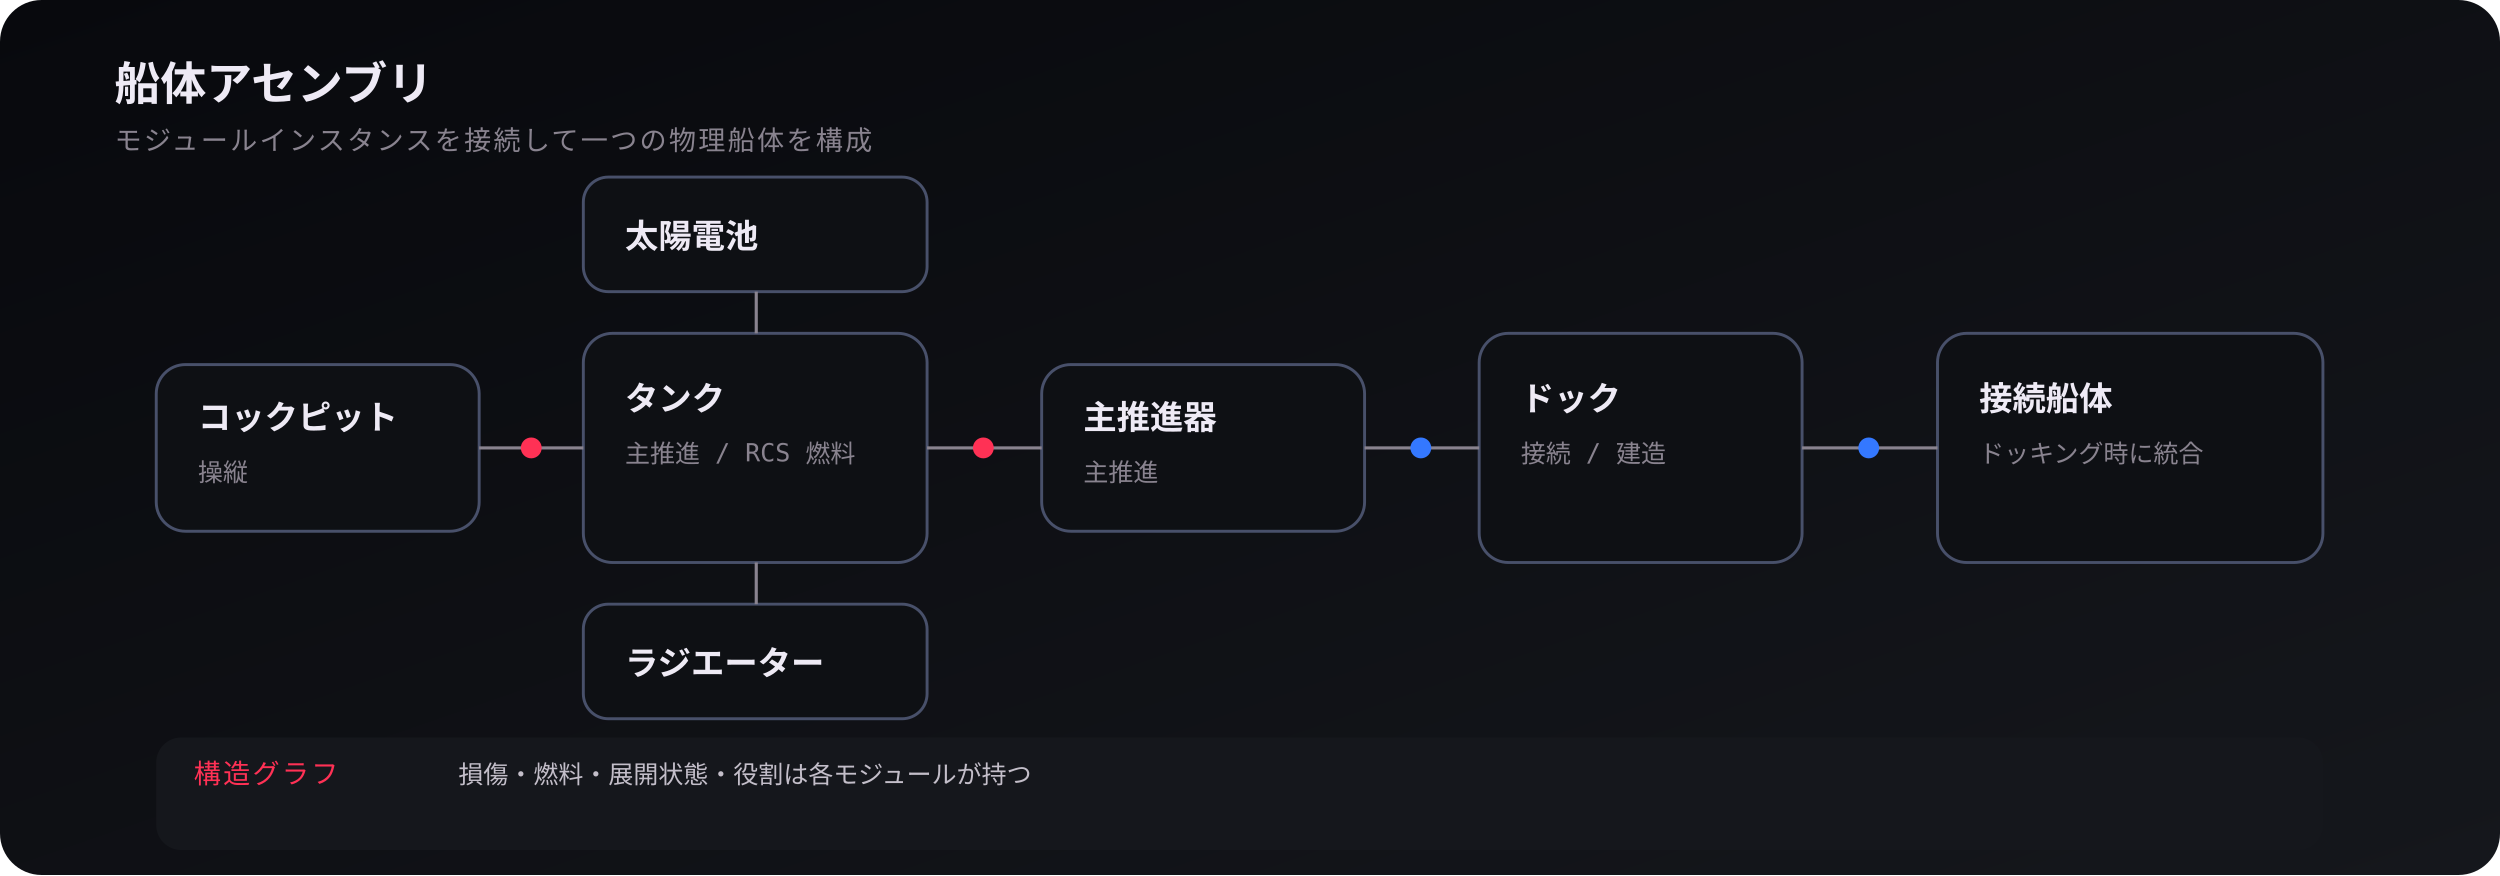
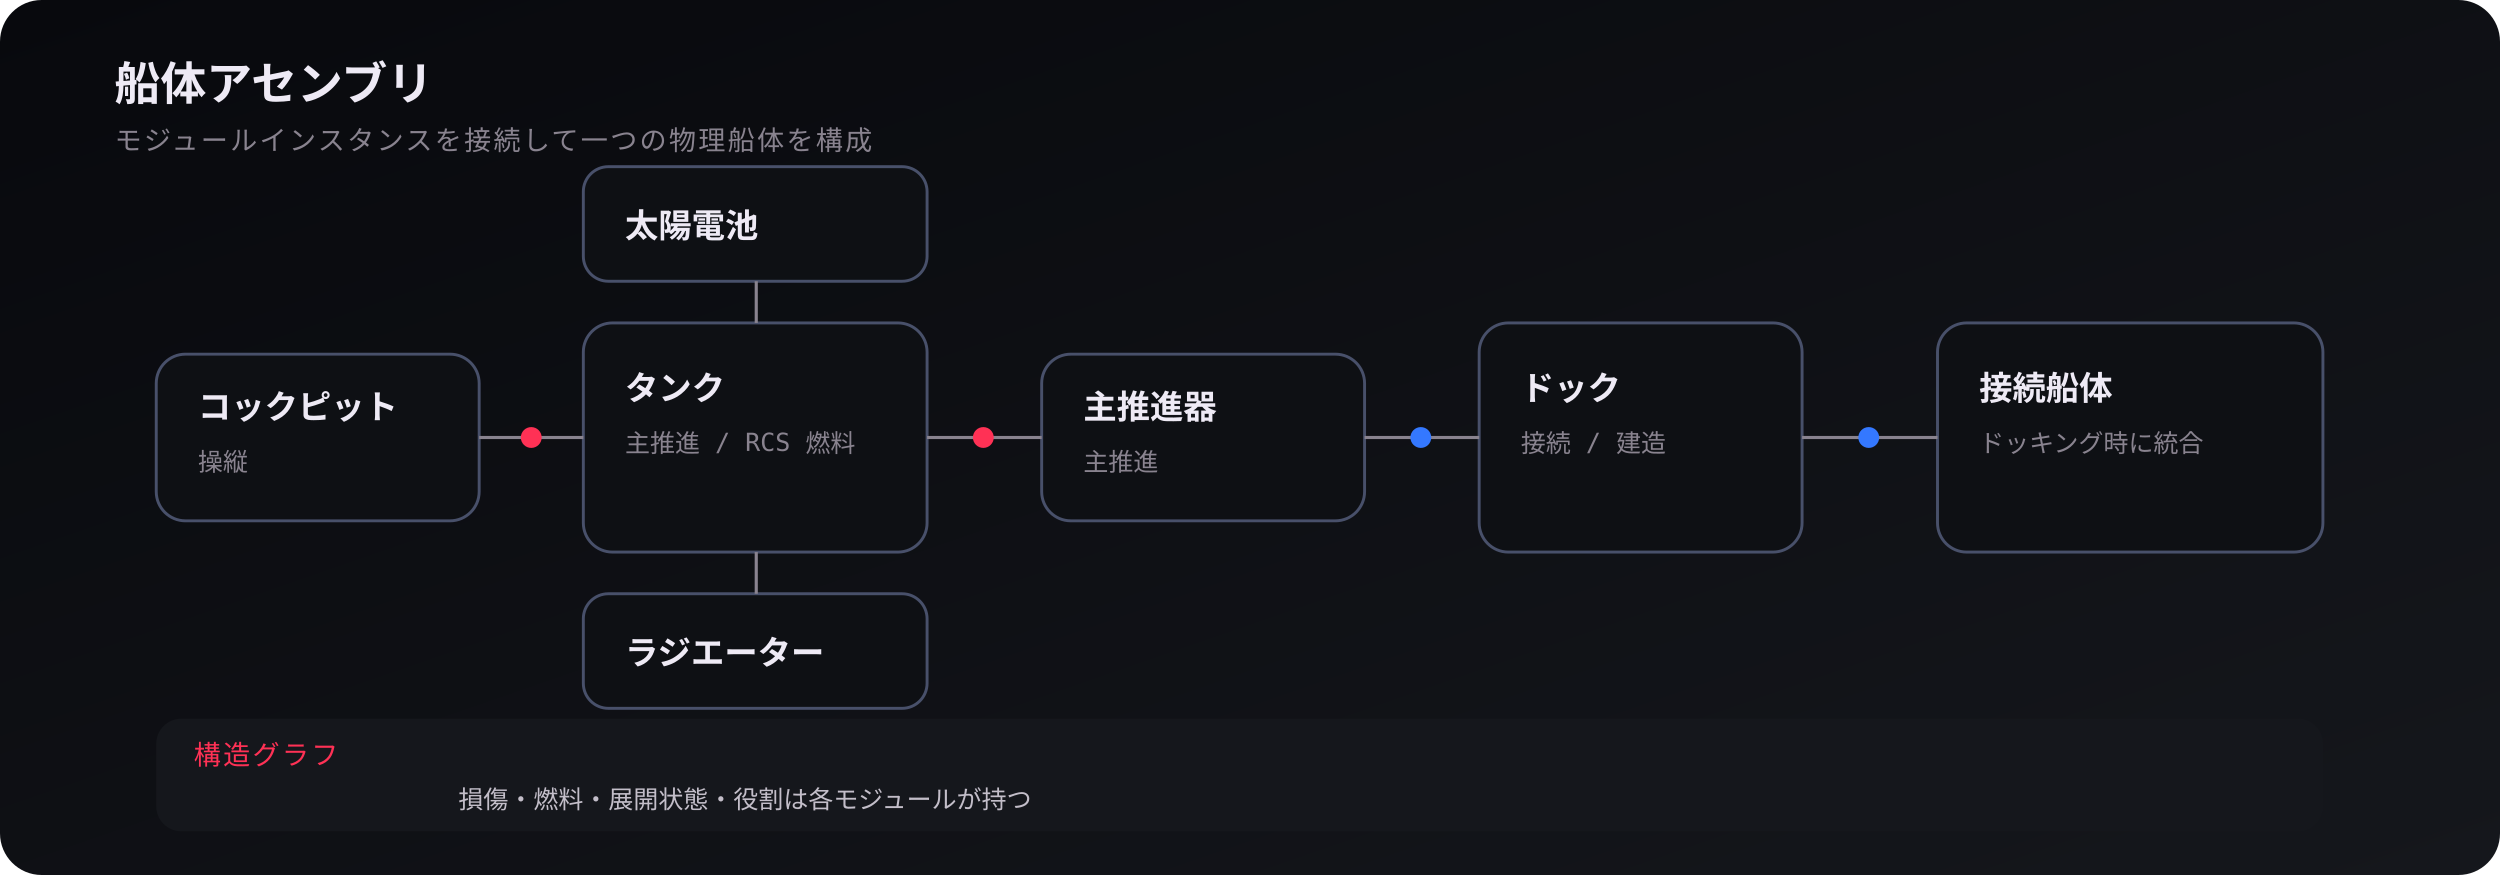
<svg xmlns="http://www.w3.org/2000/svg" width="1200" height="420" viewBox="0 0 1200 420">
  <defs>
    <style>
.m{font-family:ui-monospace,SFMono-Regular,Menlo,Consolas,monospace}.sans{font-family:system-ui,-apple-system,sans-serif}
.t{fill:#eeeaf5}.b{fill:#c3bec9}.d{fill:#89838f}.f{fill:#5f5a65}.a{fill:#ff3155}.an{fill:#ff6b82}.s{fill:#3478ff}
.box{fill:#0e1014;stroke:#48506a;stroke-width:1.4}.soft{fill:#15171c}.line{fill:none;stroke:#89838f;stroke-width:1.5}.accent{fill:none;stroke:#ff3155;stroke-width:2}.signal{fill:none;stroke:#3478ff;stroke-width:2}.dash{stroke-dasharray:7 7}
.h{font-size:22px;font-weight:700}.k{font-size:13px;letter-spacing:1.1px}.v{font-size:16px;font-weight:600}.sm{font-size:12px}.xs{font-size:10px;letter-spacing:.8px}
</style>
    <linearGradient id="bg" x1="0" y1="0" x2="1" y2="1">
      <stop stop-color="#08090d" />
      <stop offset="1" stop-color="#15171c" />
    </linearGradient>
    <filter id="glow">
      <feGaussianBlur stdDeviation="4" result="b" />
      <feMerge>
        <feMergeNode in="b" />
        <feMergeNode in="SourceGraphic" />
      </feMerge>
    </filter>
    <marker id="arrR" viewBox="0 0 10 10" refX="9" refY="5" markerWidth="7" markerHeight="7" orient="auto">
      <path d="M0 0L10 5 0 10Z" fill="#ff3155" />
    </marker>
    <marker id="arrB" viewBox="0 0 10 10" refX="9" refY="5" markerWidth="7" markerHeight="7" orient="auto">
      <path d="M0 0L10 5 0 10Z" fill="#3478ff" />
    </marker>
  </defs>
  <rect width="1200" height="420" rx="20" fill="url(#bg)" />
  <text x="55" y="48" class="m t h">船体アセンブリ</text>
  <text x="55" y="72" class="m d k">モジュールインスタンスを接続して一つの物理船体を構成</text>
-   <g transform="translate(75 90)">
+   <g transform="translate(75 85)">
    <rect x="0" y="85" width="155" height="80" rx="14" class="box" />
    <text x="20" y="116" class="sans t v">コックピット</text>
    <text x="20" y="141" class="m d sm">操縦</text>
    <rect x="205" y="70" width="165" height="110" rx="14" class="box" />
    <text x="225" y="107" class="sans t v">タンク</text>
    <text x="225" y="132" class="m d sm">主推進 / RCS 燃料</text>
    <rect x="425" y="85" width="155" height="80" rx="14" class="box" />
    <text x="445" y="116" class="sans t v">主推進器</text>
    <text x="445" y="141" class="m d sm">主推進</text>
    <rect x="205" y="-5" width="165" height="55" rx="12" class="box" />
    <text x="225" y="29" class="sans t v">太陽電池</text>
    <rect x="205" y="200" width="165" height="55" rx="12" class="box" />
    <text x="225" y="234" class="sans t v">ラジエーター</text>
    <rect x="635" y="70" width="155" height="110" rx="14" class="box" />
    <text x="655" y="107" class="sans t v">ドック</text>
    <text x="655" y="132" class="m d sm">接続 / 建造</text>
    <rect x="855" y="70" width="185" height="110" rx="14" class="box" />
    <text x="875" y="107" class="sans t v">接続船体</text>
    <text x="875" y="132" class="m d sm">ドッキング時に統合</text>
    <path d="M155 125H205M370 125H425M580 125H635M790 125H855M288 50V70M288 180V200" class="line" />
    <circle cx="180" cy="125" r="5" fill="#ff3155" />
    <circle cx="397" cy="125" r="5" fill="#ff3155" />
    <circle cx="607" cy="125" r="5" fill="#3478ff" />
    <circle cx="822" cy="125" r="5" fill="#3478ff" />
-     <rect x="0" y="264" width="1040" height="54" rx="12" class="soft" />
-     <text x="18" y="286" class="m a k">構造グラフ</text>
-     <text x="145" y="286" class="m b sm">損傷・燃料・展開状態・役割は各モジュールが持つ</text>
+     <rect x="0" y="260" width="1040" height="54" rx="12" class="soft" />
+     <text x="18" y="282" class="m a k">構造グラフ</text>
+     <text x="145" y="303" class="m b sm">損傷・燃料・展開状態・役割は各モジュールが持つ</text>
  </g>
</svg>
